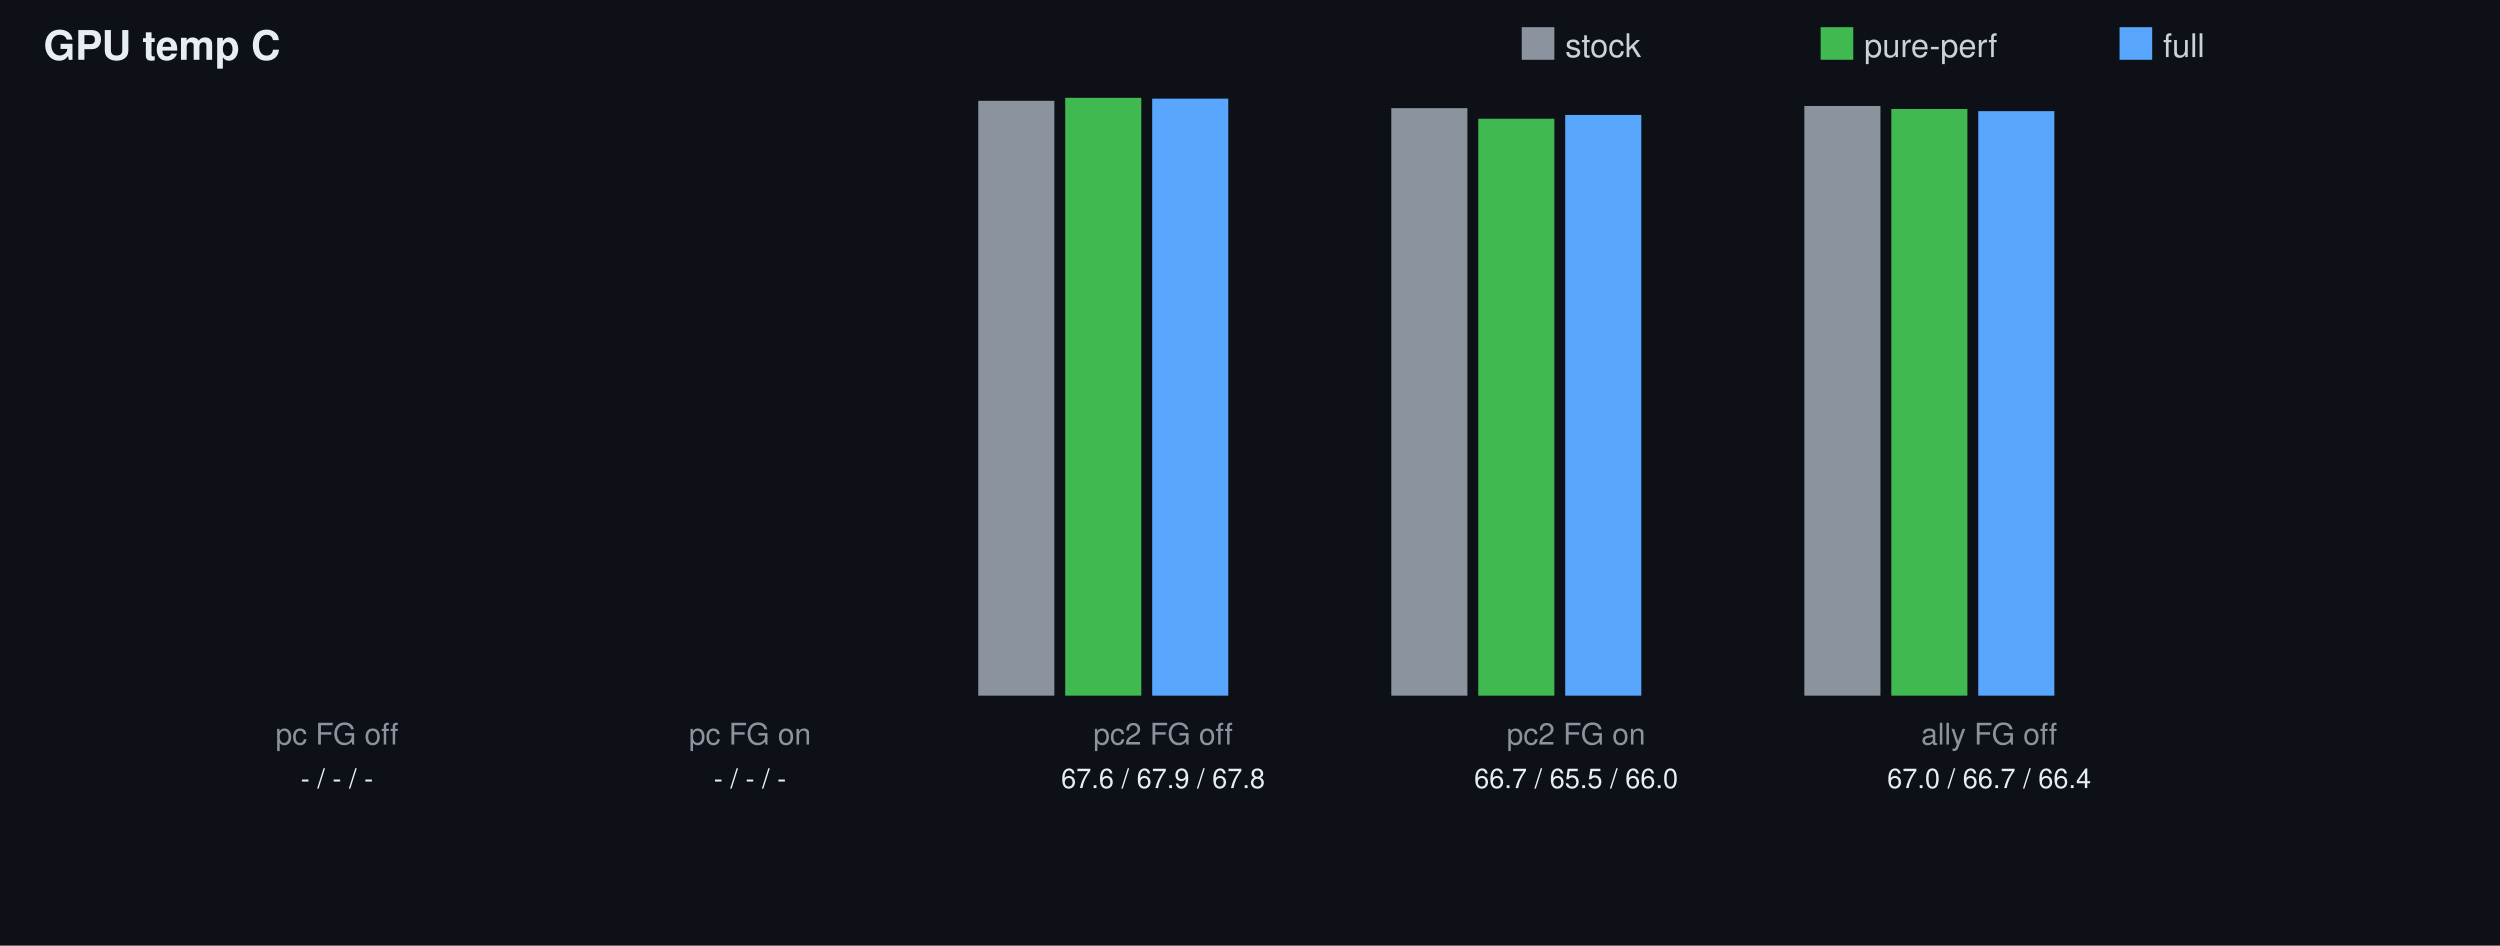
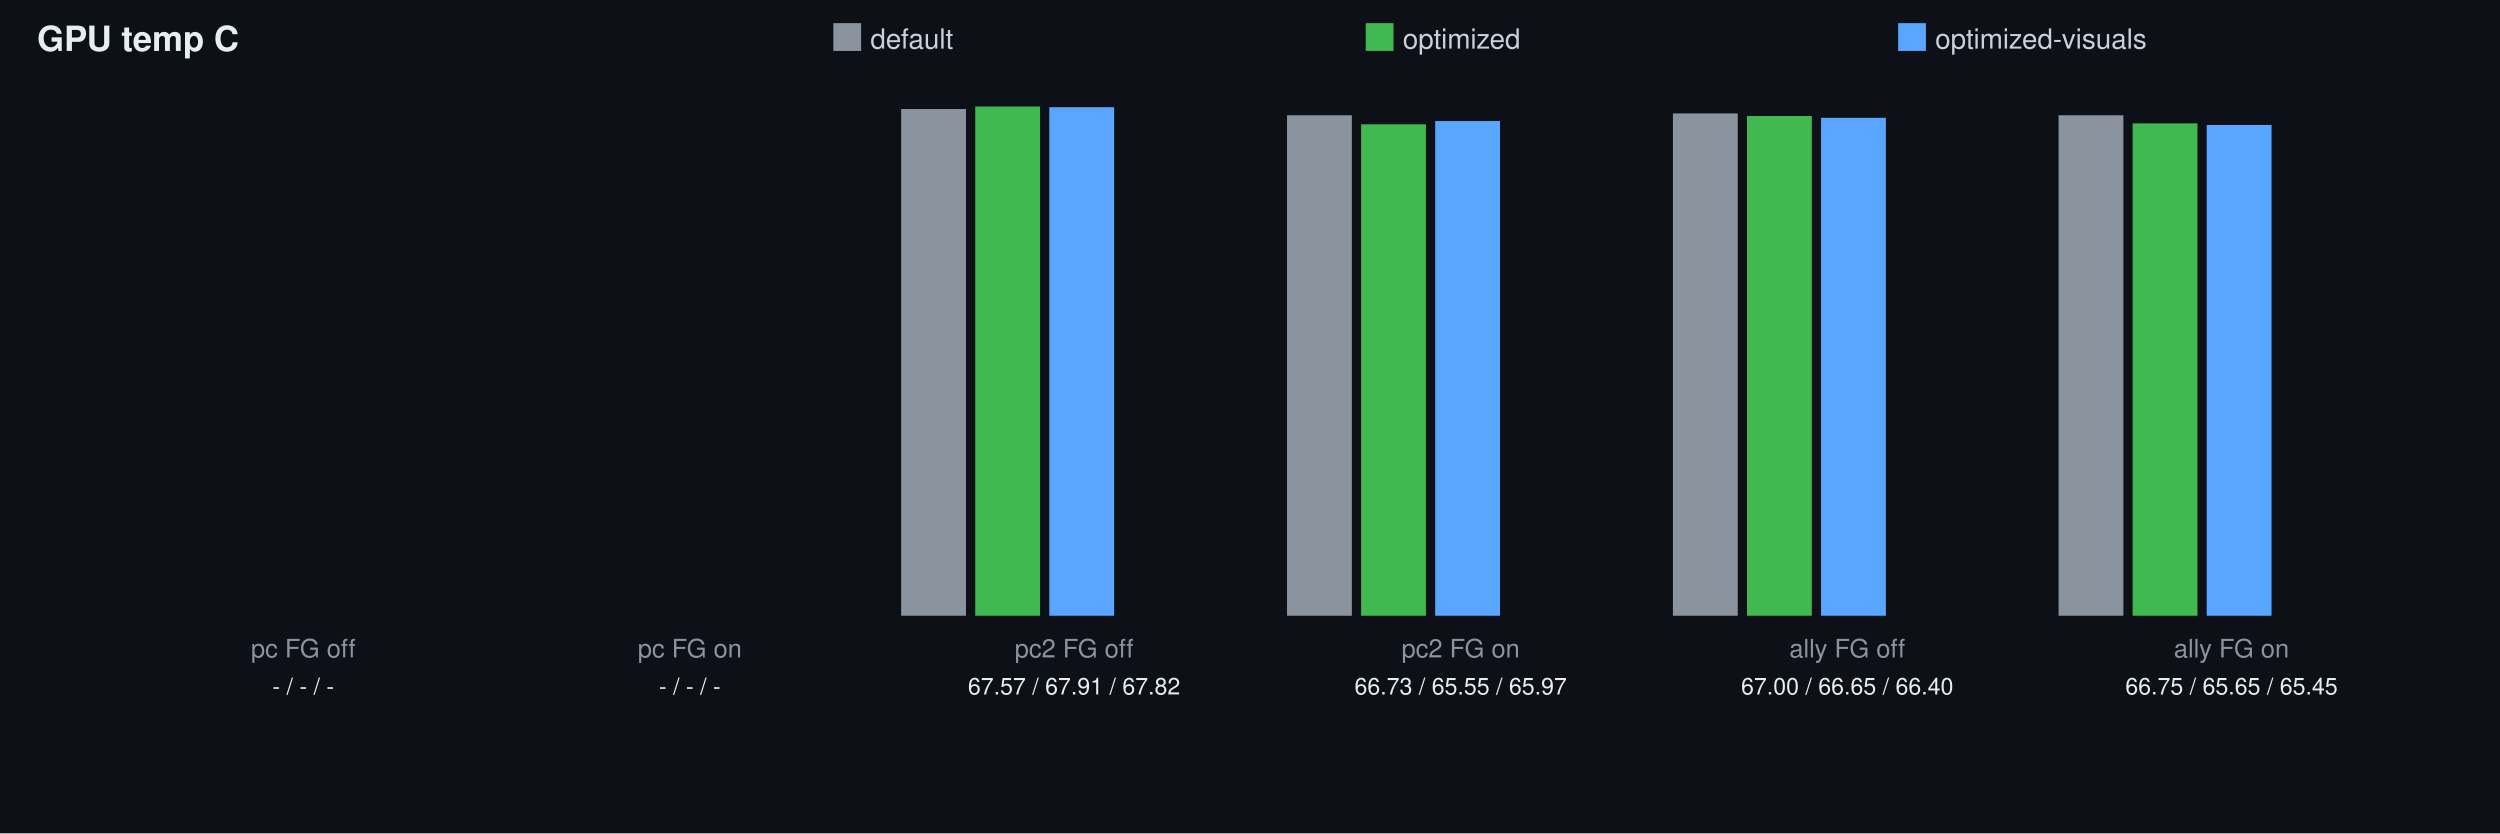
- <svg xmlns="http://www.w3.org/2000/svg" viewBox="0 0 920 348" font-family="Segoe UI,Helvetica,Arial,sans-serif">
+ <svg xmlns="http://www.w3.org/2000/svg" viewBox="0 0 1080 360" font-family="Segoe UI,Helvetica,Arial,sans-serif">
  <rect width="100%" height="100%" fill="#0d1117" />
  <text x="16" y="22" fill="#e6edf3" font-size="15" font-weight="700">GPU temp C</text>
-   <rect x="560" y="10" width="12" height="12" fill="#8b949e" />
-   <text x="576" y="21" fill="#c9d1d9" font-size="12">stock</text>
-   <rect x="670" y="10" width="12" height="12" fill="#3fb950" />
-   <text x="686" y="21" fill="#c9d1d9" font-size="12">pure-perf</text>
-   <rect x="780" y="10" width="12" height="12" fill="#58a6ff" />
-   <text x="796" y="21" fill="#c9d1d9" font-size="12">full</text>
-   <text x="124" y="274" fill="#8b949e" font-size="11" text-anchor="middle">pc FG off</text>
-   <text x="124" y="290" fill="#e6edf3" font-size="10" text-anchor="middle">- / - / -</text>
-   <text x="276" y="274" fill="#8b949e" font-size="11" text-anchor="middle">pc FG on</text>
-   <text x="276" y="290" fill="#e6edf3" font-size="10" text-anchor="middle">- / - / -</text>
-   <text x="428" y="274" fill="#8b949e" font-size="11" text-anchor="middle">pc2 FG off</text>
-   <rect x="360.0" y="37.1" width="28.0" height="218.9" fill="#8b949e" />
-   <rect x="392.0" y="36.0" width="28.0" height="220.0" fill="#3fb950" />
-   <rect x="424.0" y="36.3" width="28.0" height="219.7" fill="#58a6ff" />
-   <text x="428" y="290" fill="#e6edf3" font-size="10" text-anchor="middle">67.6 / 67.9 / 67.8</text>
-   <text x="580" y="274" fill="#8b949e" font-size="11" text-anchor="middle">pc2 FG on</text>
-   <rect x="512.0" y="39.8" width="28.0" height="216.2" fill="#8b949e" />
-   <rect x="544.0" y="43.7" width="28.0" height="212.3" fill="#3fb950" />
-   <rect x="576.0" y="42.3" width="28.0" height="213.7" fill="#58a6ff" />
-   <text x="580" y="290" fill="#e6edf3" font-size="10" text-anchor="middle">66.7 / 65.5 / 66.0</text>
-   <text x="732" y="274" fill="#8b949e" font-size="11" text-anchor="middle">ally FG off</text>
-   <rect x="664.0" y="39.0" width="28.0" height="217.0" fill="#8b949e" />
-   <rect x="696.0" y="40.1" width="28.0" height="215.9" fill="#3fb950" />
-   <rect x="728.0" y="40.9" width="28.0" height="215.1" fill="#58a6ff" />
-   <text x="732" y="290" fill="#e6edf3" font-size="10" text-anchor="middle">67.0 / 66.7 / 66.4</text>
+   <rect x="360" y="10" width="12" height="12" fill="#8b949e" />
+   <text x="376" y="21" fill="#c9d1d9" font-size="12">default</text>
+   <rect x="590" y="10" width="12" height="12" fill="#3fb950" />
+   <text x="606" y="21" fill="#c9d1d9" font-size="12">optimized</text>
+   <rect x="820" y="10" width="12" height="12" fill="#58a6ff" />
+   <text x="836" y="21" fill="#c9d1d9" font-size="12">optimized-visuals</text>
+   <text x="131" y="284" fill="#8b949e" font-size="11" text-anchor="middle">pc FG off</text>
+   <text x="131" y="300" fill="#e6edf3" font-size="10" text-anchor="middle">- / - / -</text>
+   <text x="298" y="284" fill="#8b949e" font-size="11" text-anchor="middle">pc FG on</text>
+   <text x="298" y="300" fill="#e6edf3" font-size="10" text-anchor="middle">- / - / -</text>
+   <text x="464" y="284" fill="#8b949e" font-size="11" text-anchor="middle">pc2 FG off</text>
+   <rect x="389.3" y="47.1" width="28.0" height="218.9" fill="#8b949e" />
+   <rect x="421.3" y="46.0" width="28.0" height="220.0" fill="#3fb950" />
+   <rect x="453.3" y="46.3" width="28.0" height="219.7" fill="#58a6ff" />
+   <text x="464" y="300" fill="#e6edf3" font-size="10" text-anchor="middle">67.57 / 67.91 / 67.82</text>
+   <text x="631" y="284" fill="#8b949e" font-size="11" text-anchor="middle">pc2 FG on</text>
+   <rect x="556.0" y="49.8" width="28.0" height="216.2" fill="#8b949e" />
+   <rect x="588.0" y="53.7" width="28.0" height="212.3" fill="#3fb950" />
+   <rect x="620.0" y="52.3" width="28.0" height="213.7" fill="#58a6ff" />
+   <text x="631" y="300" fill="#e6edf3" font-size="10" text-anchor="middle">66.73 / 65.55 / 65.97</text>
+   <text x="798" y="284" fill="#8b949e" font-size="11" text-anchor="middle">ally FG off</text>
+   <rect x="722.7" y="49.0" width="28.0" height="217.0" fill="#8b949e" />
+   <rect x="754.7" y="50.1" width="28.0" height="215.9" fill="#3fb950" />
+   <rect x="786.7" y="50.9" width="28.0" height="215.1" fill="#58a6ff" />
+   <text x="798" y="300" fill="#e6edf3" font-size="10" text-anchor="middle">67.00 / 66.65 / 66.40</text>
+   <text x="964" y="284" fill="#8b949e" font-size="11" text-anchor="middle">ally FG on</text>
+   <rect x="889.3" y="49.8" width="28.0" height="216.2" fill="#8b949e" />
+   <rect x="921.3" y="53.3" width="28.0" height="212.7" fill="#3fb950" />
+   <rect x="953.3" y="54.0" width="28.0" height="212.0" fill="#58a6ff" />
+   <text x="964" y="300" fill="#e6edf3" font-size="10" text-anchor="middle">66.75 / 65.65 / 65.45</text>
</svg>
